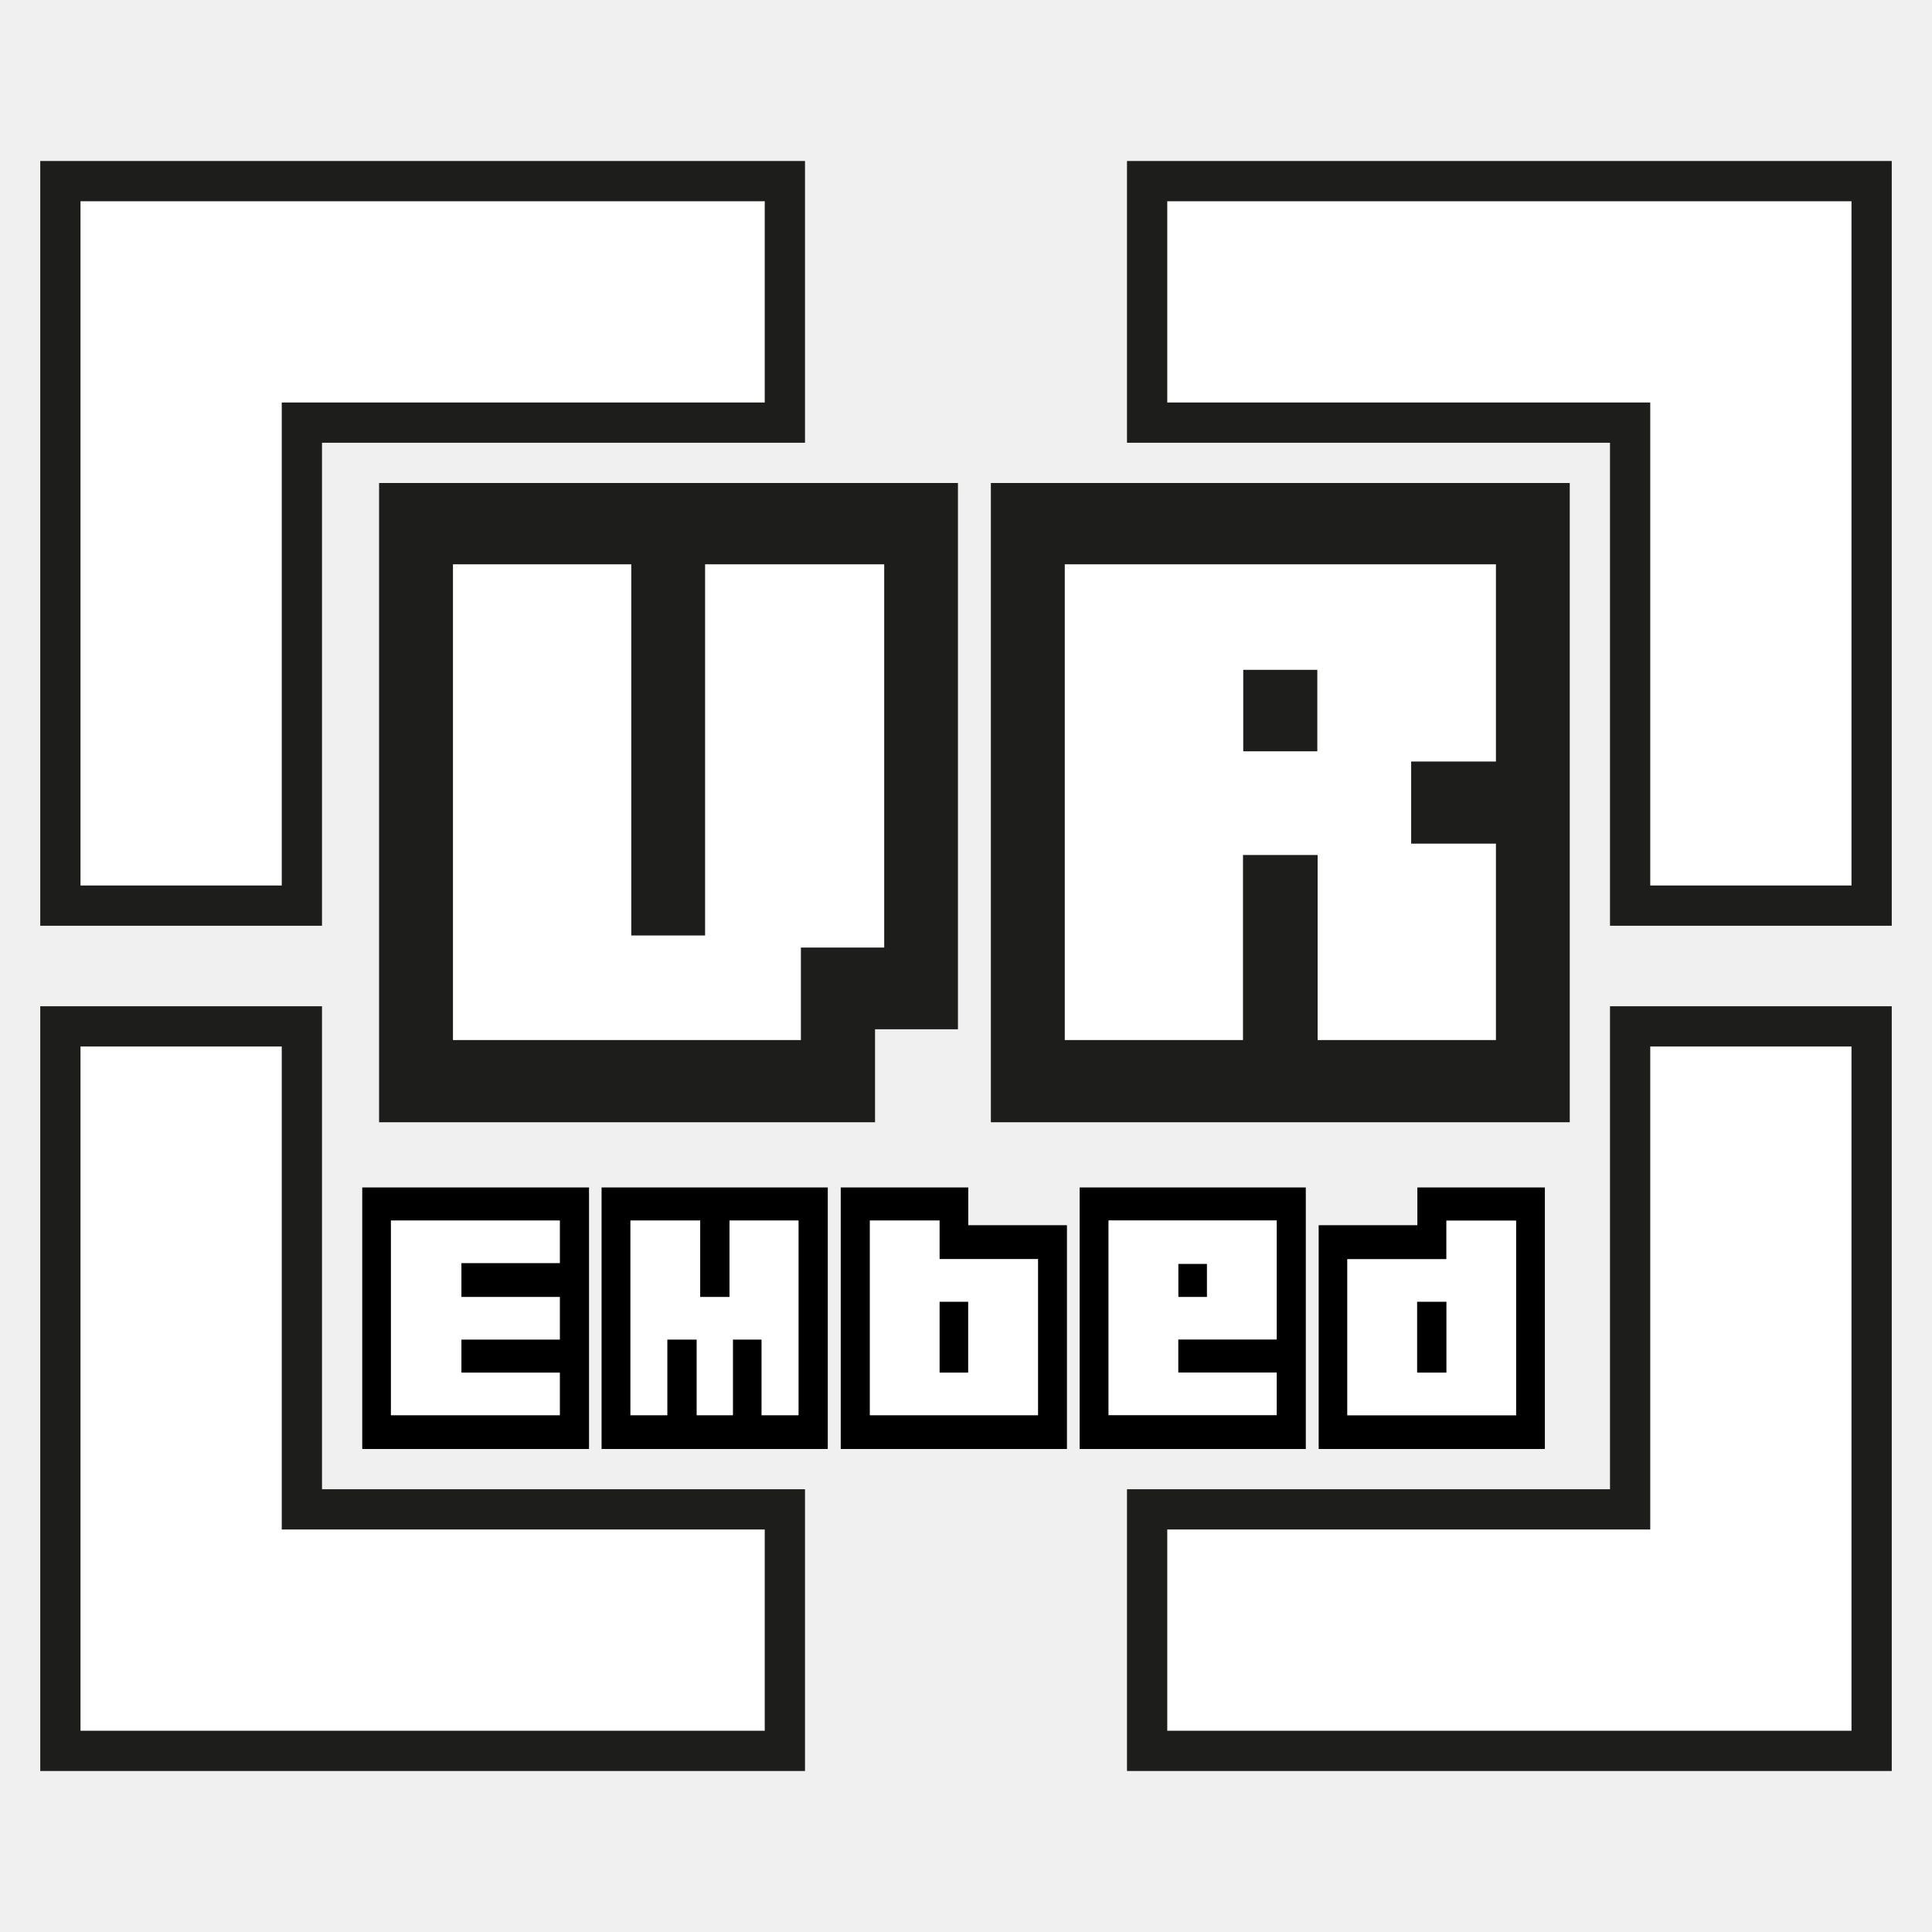
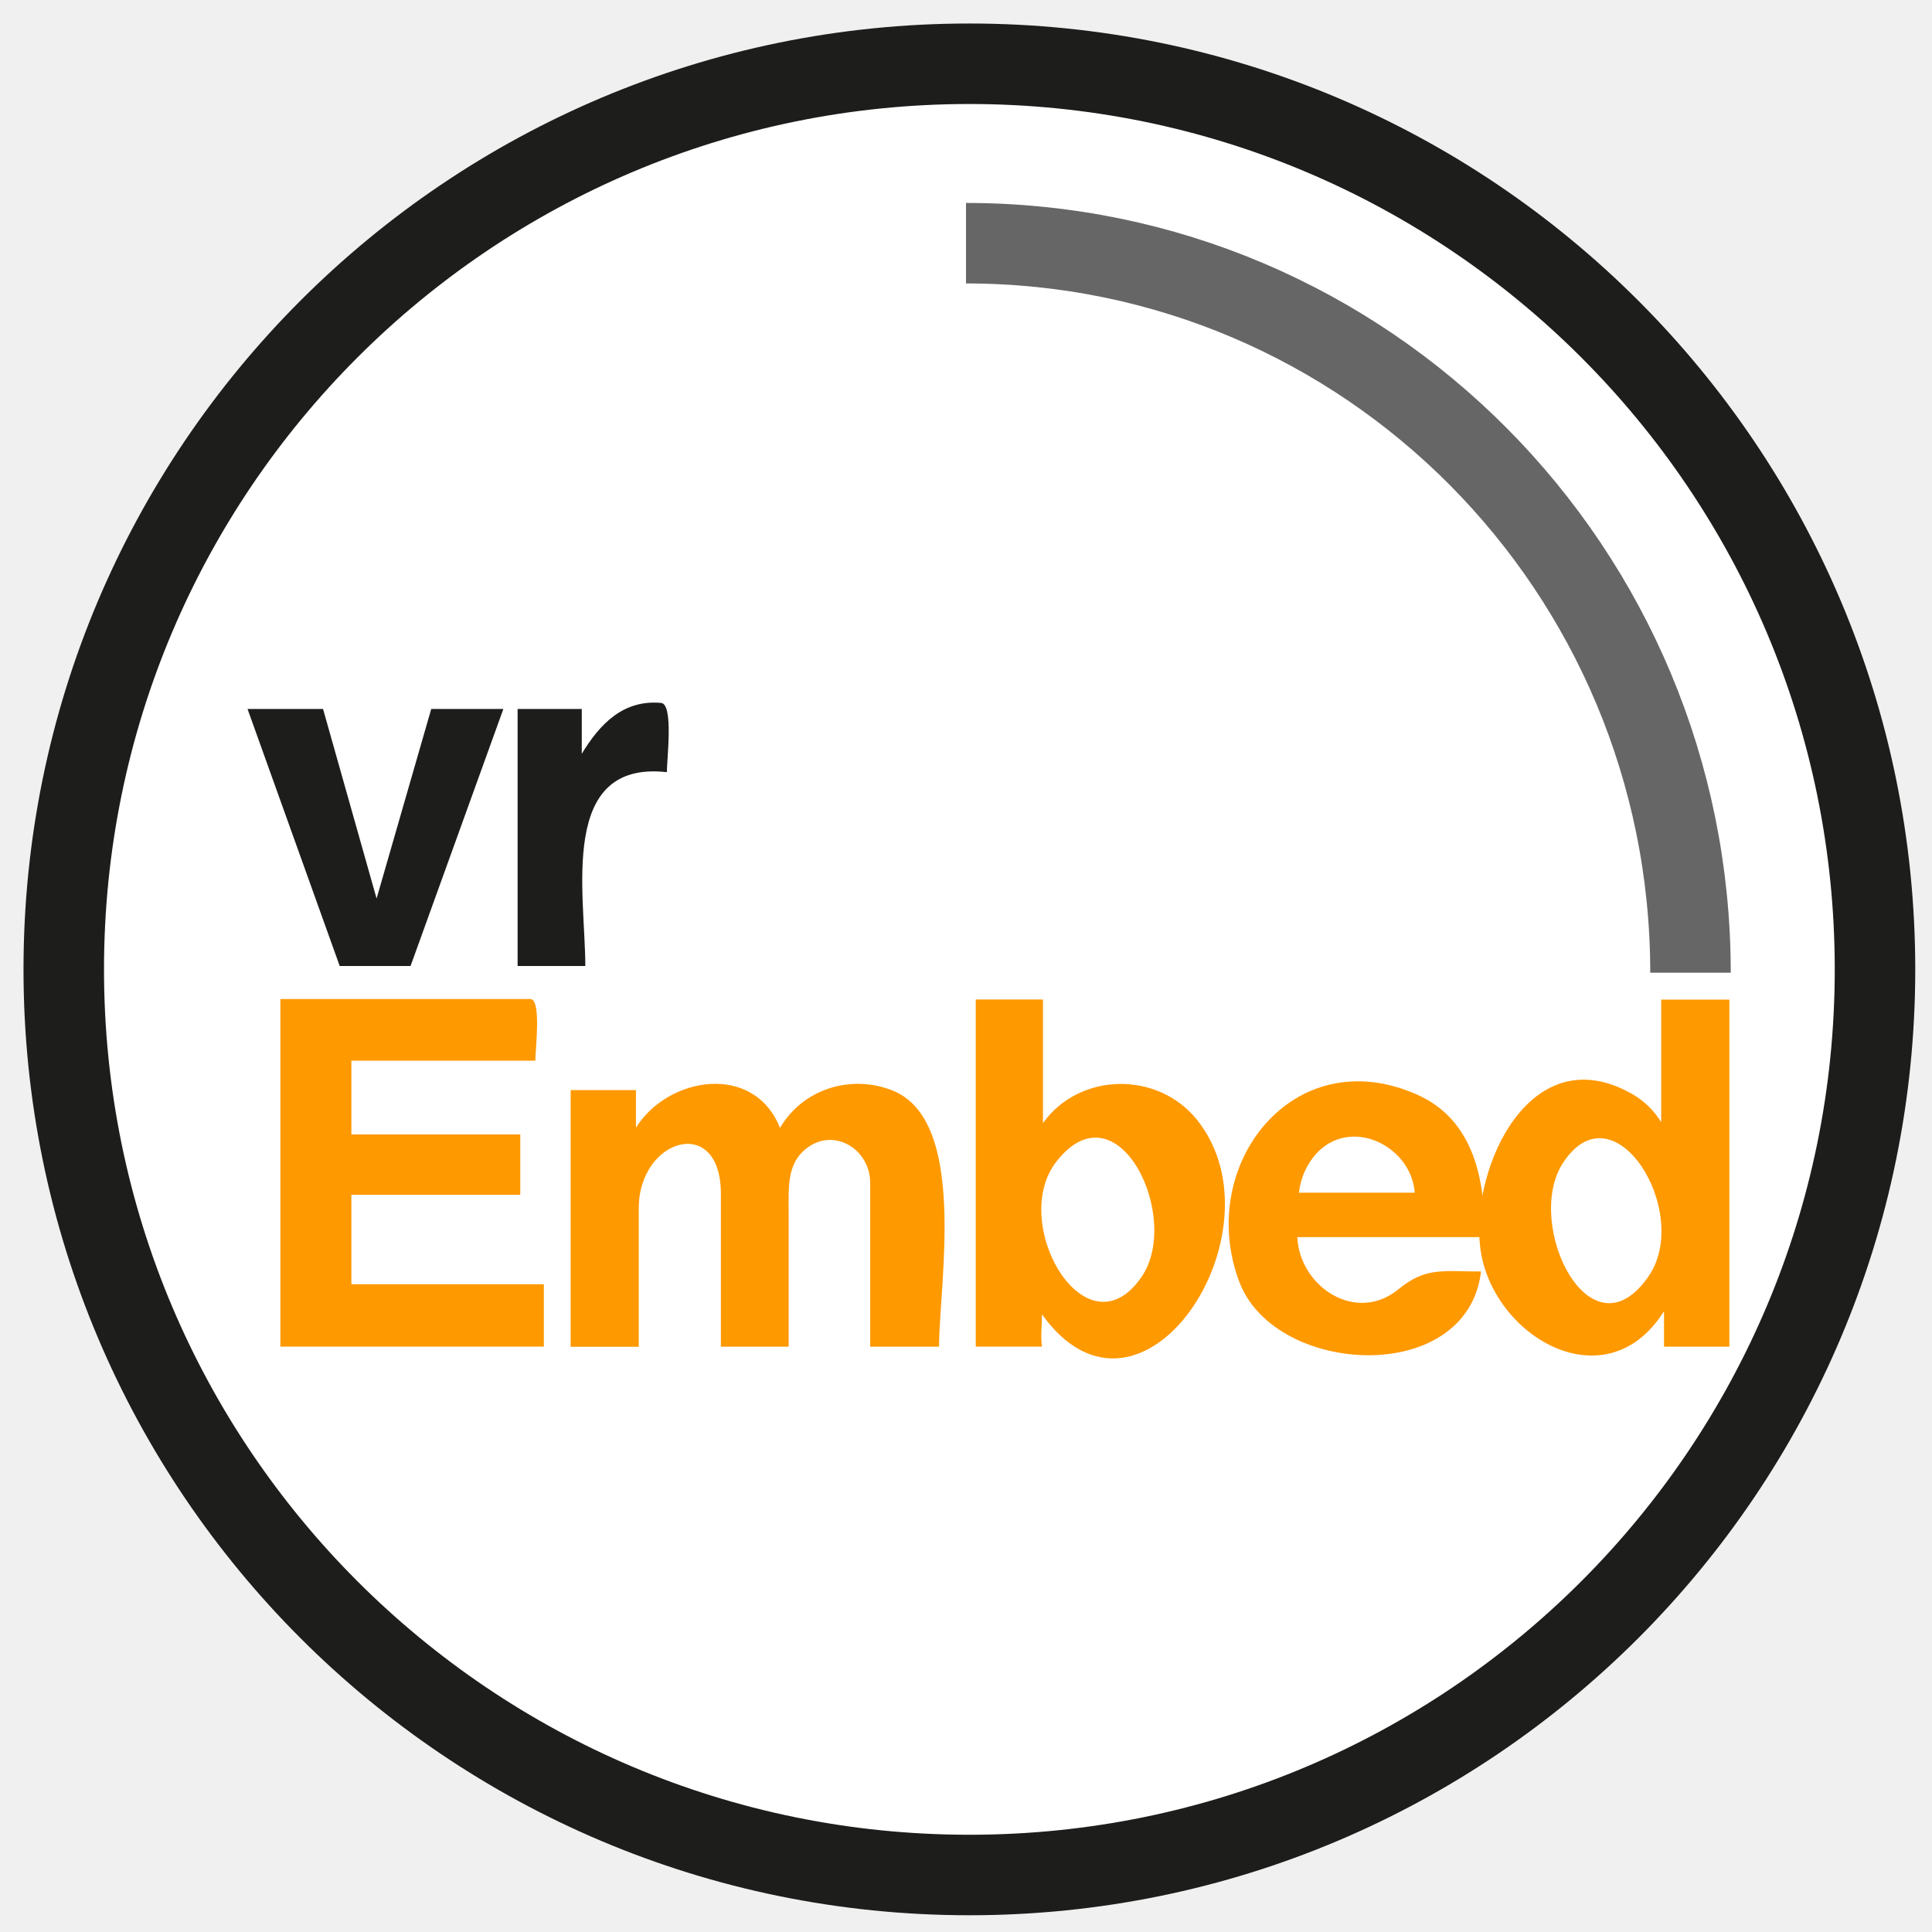
- <svg xmlns="http://www.w3.org/2000/svg" version="1.1" id="logo" x="0px" y="0px" width="24px" height="24px" viewBox="0 0 24 24" enable-background="new 0 0 24 24" xml:space="preserve">
-   <polygon fill="#FFFFFF" stroke="#1D1D1B" stroke-width="0.5" stroke-miterlimit="10" points="3.75,5.25 3.75,11.25 0.75,11.25   0.75,2.25 9.75,2.25 9.75,5.25 " />
-   <polygon fill="#FFFFFF" stroke="#1D1D1B" stroke-width="0.5" stroke-miterlimit="10" points="3.75,18.75 9.75,18.75 9.75,21.75   0.75,21.75 0.75,12.75 3.75,12.75 " />
-   <polygon fill="#FFFFFF" stroke="#1D1D1B" stroke-width="0.5" stroke-miterlimit="10" points="20.25,18.75 20.25,12.75 23.25,12.75   23.25,21.75 14.25,21.75 14.25,18.75 " />
-   <polygon fill="#FFFFFF" stroke="#1D1D1B" stroke-width="0.5" stroke-miterlimit="10" points="20.25,5.25 14.25,5.25 14.25,2.25   23.25,2.25 23.25,11.25 20.25,11.25 " />
+ <svg xmlns="http://www.w3.org/2000/svg" version="1.1" baseProfile="tiny" id="logo2" x="0px" y="0px" width="24px" height="24px" viewBox="0 0 24 24" overflow="inherit" xml:space="preserve">
+   <circle fill="#FFFFFF" stroke="#1D1D1B" stroke-miterlimit="10" cx="12.042" cy="12.042" r="11.25" />
+   <path fill="none" stroke="#666666" stroke-miterlimit="10" d="M21,12.083c0-5.009-4.025-9.062-9-9.062" />
  <g>
- </g>
-   <line fill="none" x1="4.5" y1="9" x2="4.5" y2="18" />
-   <line fill="none" x1="7.5" y1="18" x2="12" y2="10.5" />
-   <g>
-     <path fill="#1D1D1B" d="M4.709,13.941h6.161v-1.155h1.03V6H4.709V13.941z" />
-     <g id="XMLID_1_">
-       <g>
-         <polygon fill="#FFFFFF" points="9.949,11.771 9.949,12.92 5.627,12.92 5.627,7.01 7.842,7.01 7.842,11.621 8.759,11.621      8.759,7.01 10.984,7.01 10.984,11.771    " />
-       </g>
-       <g>
- 		</g>
-     </g>
-     <path fill="#1D1D1B" d="M12.309,6v7.941H19.5V6H12.309z" />
-     <g id="XMLID_2_">
-       <g>
-         <polygon fill="#FFFFFF" points="15.441,10.621 15.441,12.92 13.227,12.92 13.227,7.01 18.583,7.01 18.583,9.46 17.53,9.46      17.53,10.48 18.583,10.48 18.583,12.92 16.368,12.92 16.368,10.621    " />
-       </g>
-       <g>
- 		</g>
-     </g>
-     <rect x="15.444" y="8.321" fill="#1D1D1B" width="0.92" height="1.012" />
-   </g>
-   <g>
-     <path d="M19.191,14.751h-1.584v0.469h-1.226V18h2.81V14.751z M16.221,14.751h-2.809V18h2.809V14.751z M13.253,15.22h-1.225v-0.469   h-1.584V18h2.81V15.22z M10.283,14.751h-2.81V18h2.81V14.751z M7.317,14.751H4.5V18h2.817V14.751z" />
-     <g id="XMLID_7_">
-       <g>
-         <path fill="#FFFFFF" d="M17.604,16.171v0.88h0.364v-0.88H17.604z M16.736,17.581v-1.94h1.231v-0.479h0.867v2.42H16.736z" />
-       </g>
-       <g>
- 		</g>
-     </g>
-     <g id="XMLID_6_">
-       <g>
-         <path fill="#FFFFFF" d="M14.638,16.111h0.355v-0.41h-0.355V16.111z M15.86,15.161v1.479h-1.223v0.41h1.223v0.53h-2.09v-2.42     H15.86z" />
-       </g>
-       <g>
- 		</g>
-     </g>
-     <g id="XMLID_5_">
-       <g>
-         <path fill="#FFFFFF" d="M12.027,17.051v-0.88h-0.355v0.88H12.027z M12.895,15.641v1.94h-2.09v-2.42h0.867v0.479H12.895z" />
-       </g>
-       <g>
- 		</g>
-     </g>
-     <g id="XMLID_4_">
-       <g>
-         <polygon fill="#FFFFFF" points="9.92,15.161 9.92,17.581 9.46,17.581 9.46,16.641 9.105,16.641 9.105,17.581 8.654,17.581      8.654,16.641 8.29,16.641 8.29,17.581 7.831,17.581 7.831,15.161 8.698,15.161 8.698,16.111 9.062,16.111 9.062,15.161    " />
-       </g>
-       <g>
- 		</g>
-     </g>
-     <g id="XMLID_3_">
-       <g>
-         <polygon fill="#FFFFFF" points="6.955,16.111 6.955,16.641 5.732,16.641 5.732,17.051 6.955,17.051 6.955,17.581 4.856,17.581      4.856,15.161 6.955,15.161 6.955,15.691 5.732,15.691 5.732,16.111    " />
-       </g>
-       <g>
- 		</g>
-     </g>
+     <path fill="#1D1D1B" d="M5.357,8.807h0.896L5.1,12H4.22L3.075,8.807h0.938c0.222,0.785,0.443,1.57,0.665,2.355   C4.904,10.377,5.13,9.592,5.357,8.807L5.357,8.807z" />
+     <path fill="#1D1D1B" d="M8.212,8.732c0.157,0.014,0.072,0.694,0.072,0.86C6.931,9.441,7.271,11.105,7.271,12H6.43V8.807h0.797   v0.557C7.45,8.994,7.743,8.689,8.212,8.732C8.223,8.733,8.202,8.731,8.212,8.732z" />
+     <path fill="#FF9900" d="M6.65,13.176H4.365v0.916h2.098v0.75H4.365v1.111h2.391v0.775H3.483v-4.318c0.722,0,1.443,0,2.165,0   c0.313,0,0.626,0,0.939,0C6.729,12.411,6.65,13.035,6.65,13.176L6.65,13.176z" />
+     <path fill="#FF9900" d="M11.088,13.547c0.936,0.374,0.58,2.389,0.577,3.182H10.81v-2.033c0-0.44-0.49-0.719-0.834-0.394   c-0.199,0.187-0.179,0.476-0.179,0.724c0,0.568,0,1.136,0,1.703H8.955v-1.9c0-0.993-1.02-0.688-1.02,0.179c0,0.573,0,1.147,0,1.722   H7.089v-3.188H7.9v0.467c0.397-0.637,1.464-0.813,1.79,0.002C9.973,13.526,10.572,13.341,11.088,13.547   C11.225,13.602,10.951,13.492,11.088,13.547z" />
+     <path fill="#FF9900" d="M14.877,13.92c1.094,1.384-0.7,4.122-1.933,2.408c0,0.13-0.019,0.272,0,0.4h-0.823v-4.312h0.835v1.535   C13.412,13.315,14.391,13.302,14.877,13.92C15.116,14.223,14.639,13.617,14.877,13.92z M14.179,15.865   c0.51-0.737-0.293-2.408-1.054-1.438C12.521,15.196,13.493,16.856,14.179,15.865C14.299,15.691,14.059,16.039,14.179,15.865z" />
+     <path fill="#FF9900" d="M17.608,13.6c0.708,0.316,0.844,1.075,0.834,1.768c-0.775,0-1.551,0-2.326,0   c0.024,0.606,0.722,1.086,1.258,0.646c0.339-0.277,0.55-0.219,1.024-0.219c-0.17,1.43-2.557,1.3-3.001,0.133   C14.847,14.482,16.067,12.91,17.608,13.6C17.831,13.699,17.386,13.5,17.608,13.6z M16.359,14.322   c-0.127,0.141-0.201,0.305-0.223,0.494c0.479,0,0.959,0,1.438,0C17.535,14.247,16.798,13.865,16.359,14.322   C16.241,14.443,16.478,14.199,16.359,14.322z" />
+     <path fill="#FF9900" d="M20.27,13.587c0.152,0.086,0.274,0.204,0.366,0.353c0-0.508,0-1.015,0-1.523h0.847v4.312h-0.812v-0.441   c-0.727,1.156-2.156,0.301-2.284-0.799C18.271,14.495,19.014,12.877,20.27,13.587C20.42,13.672,20.119,13.502,20.27,13.587z    M20.475,15.861c0.558-0.797-0.434-2.412-1.071-1.396C18.939,15.224,19.753,16.893,20.475,15.861   C20.598,15.686,20.352,16.037,20.475,15.861z" />
  </g>
</svg>
